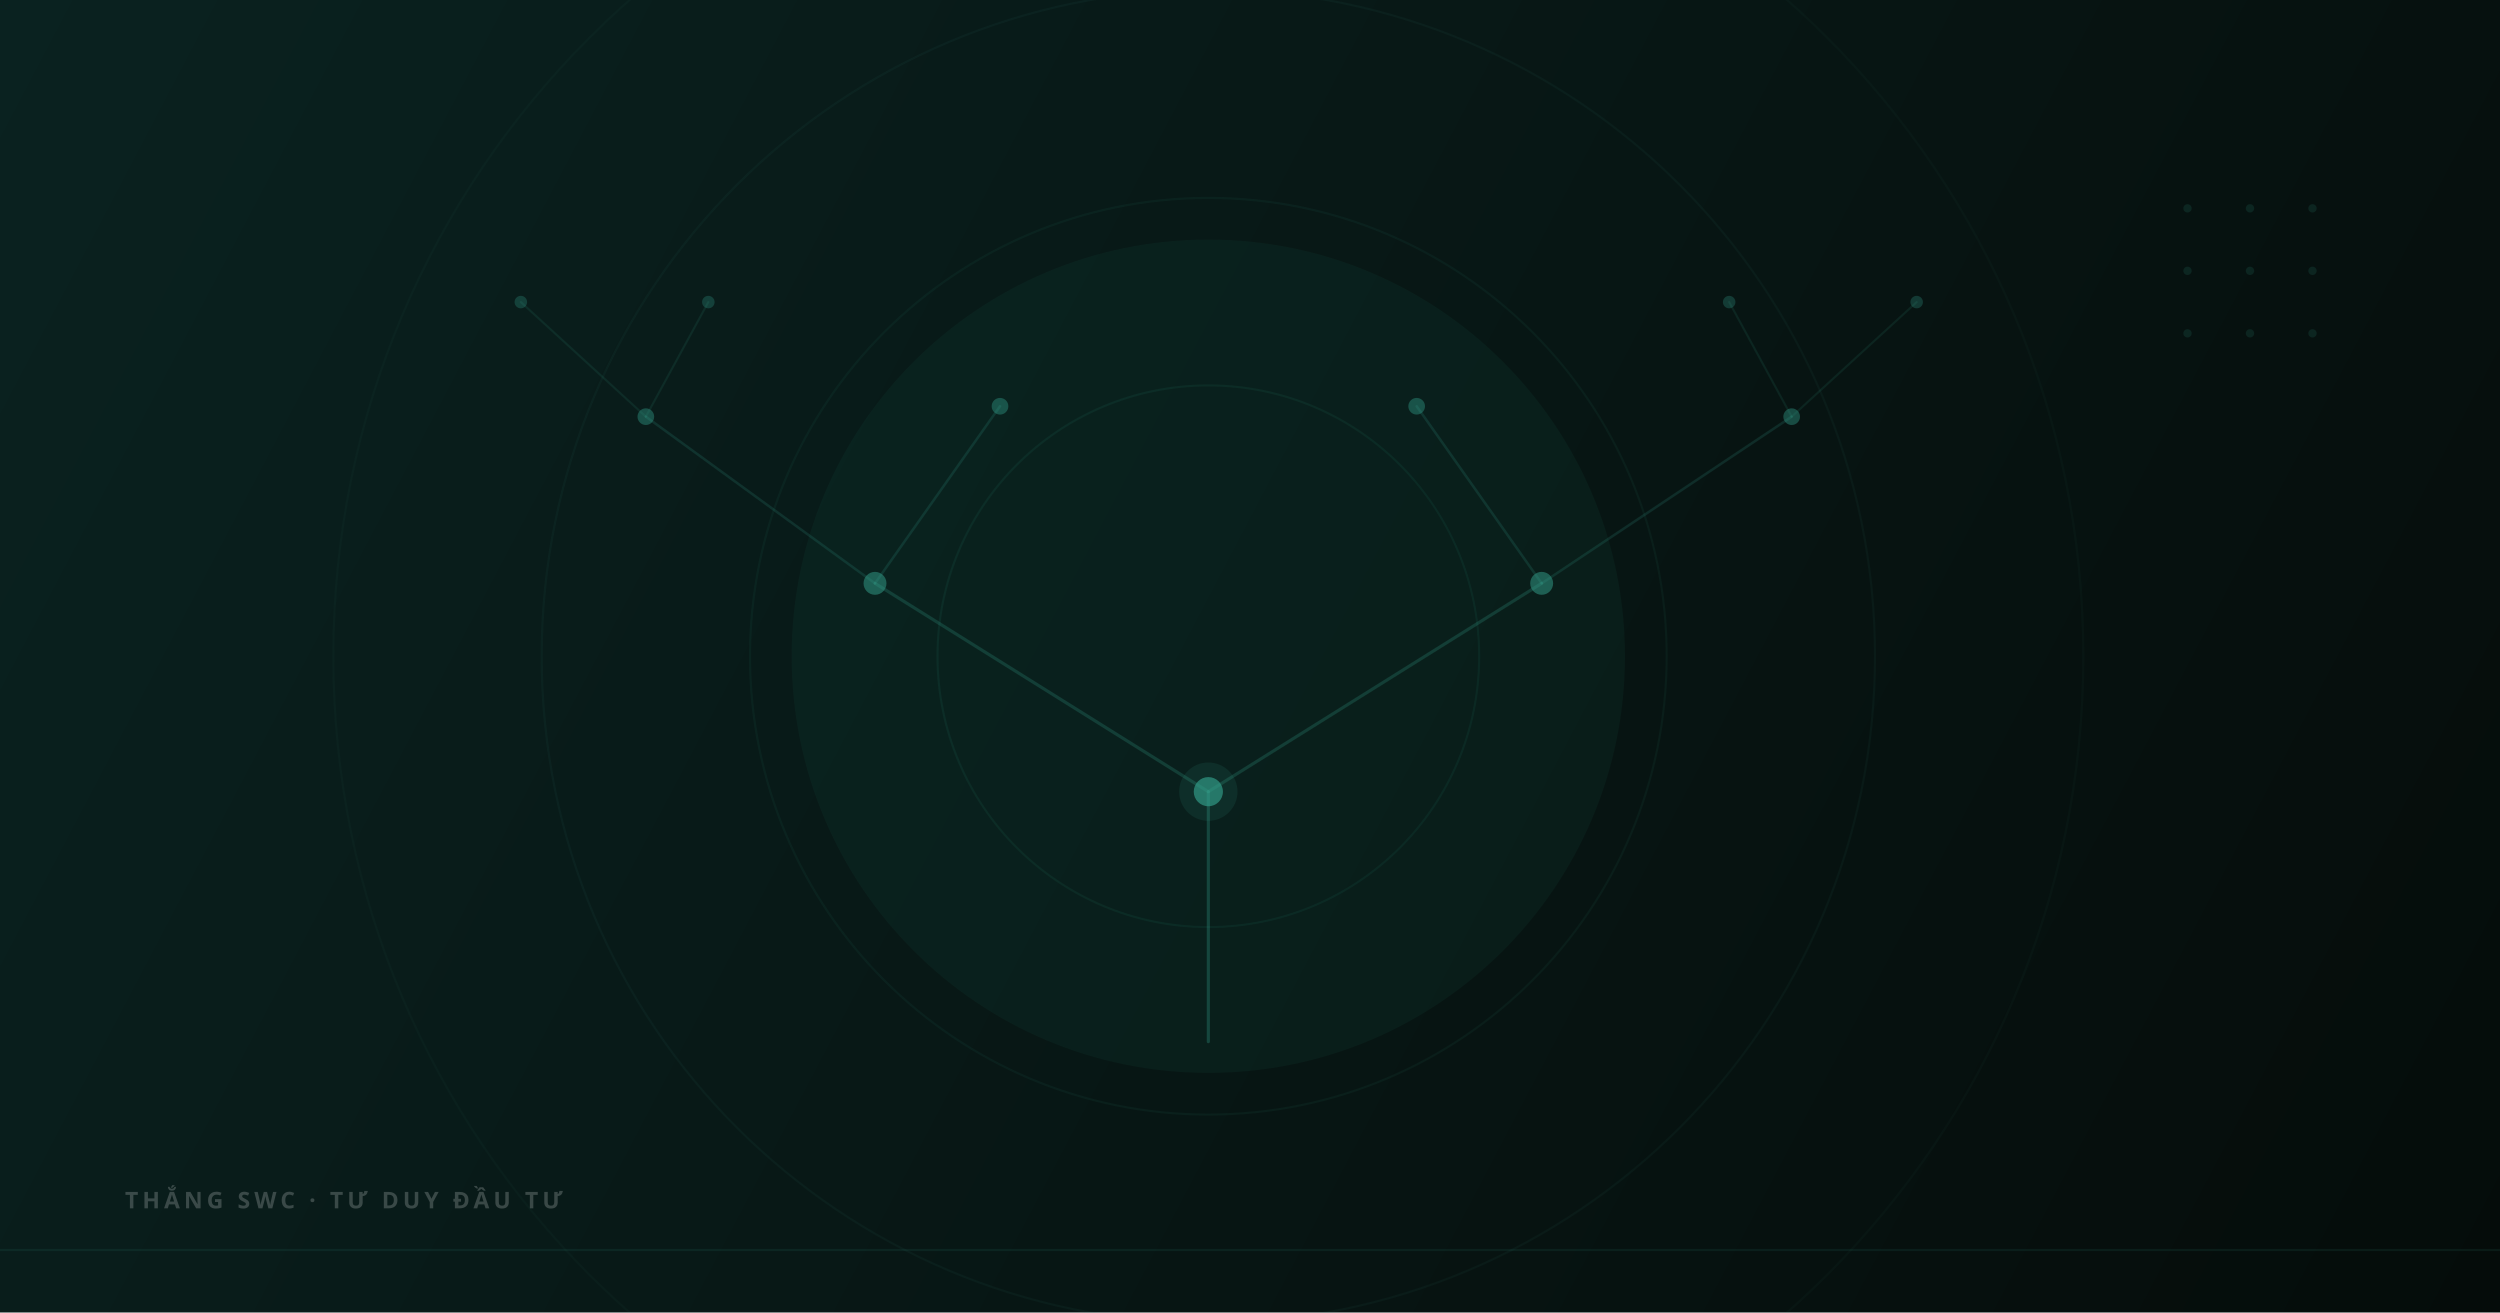
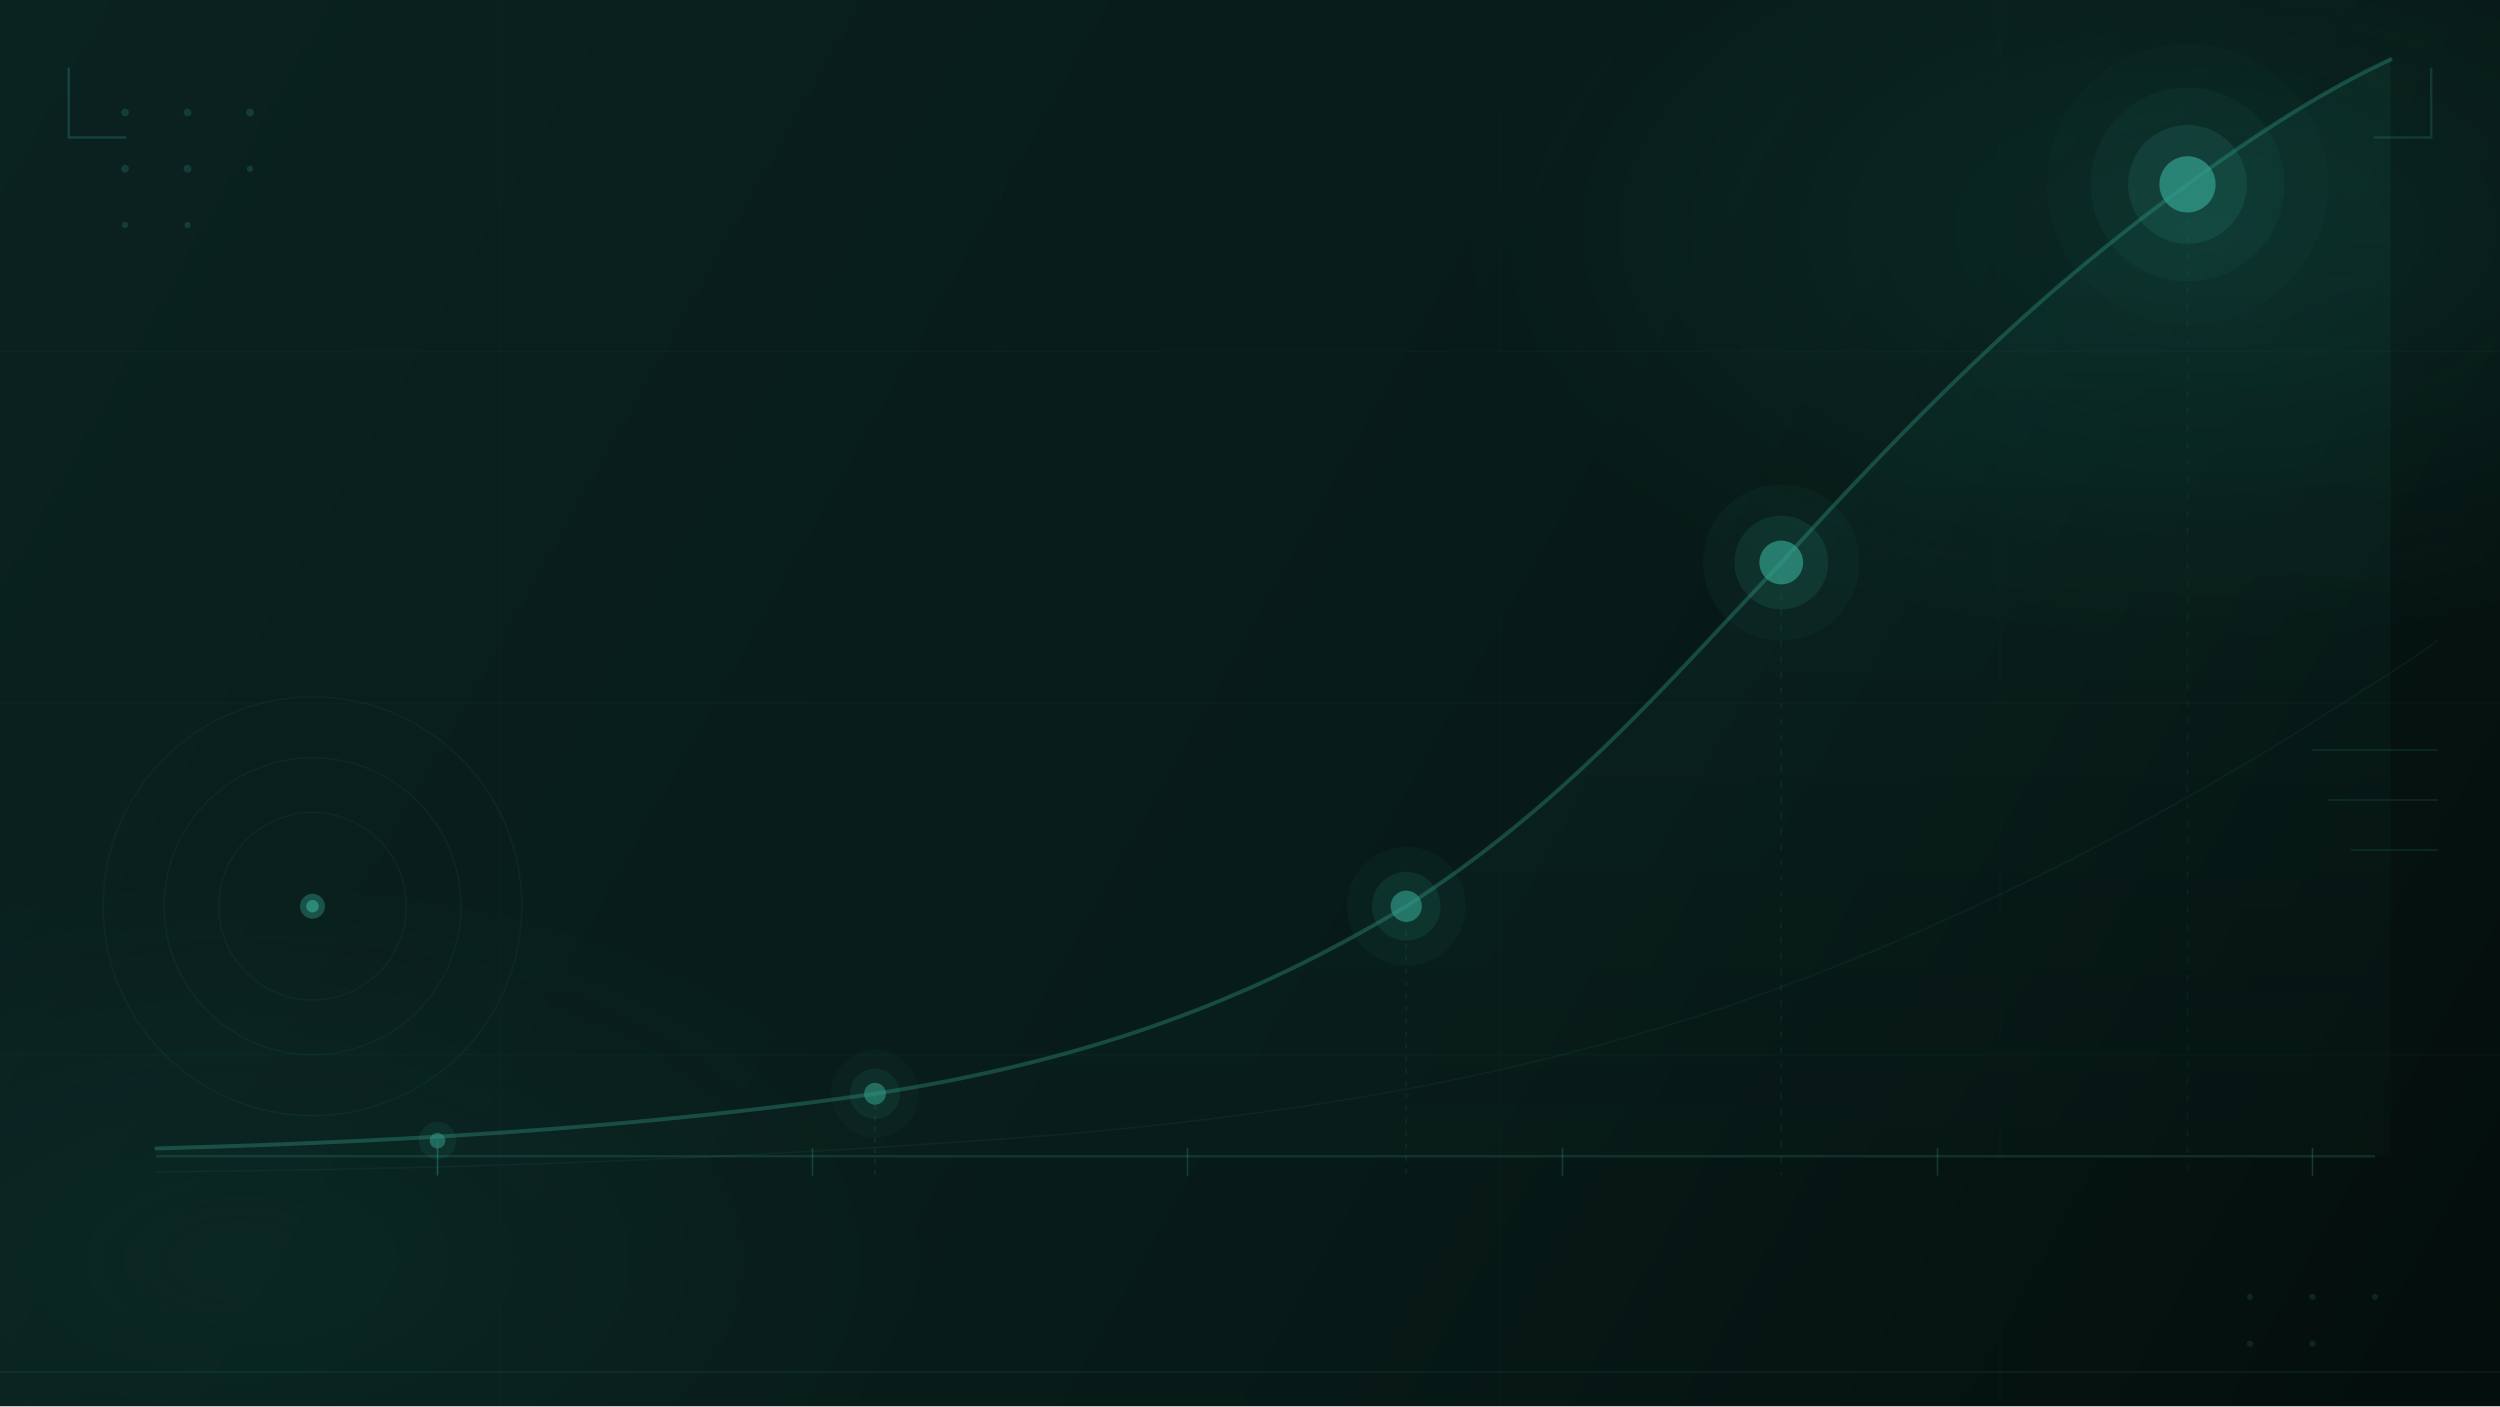
- <svg xmlns="http://www.w3.org/2000/svg" viewBox="0 0 1200 630" fill="none">
+ <svg xmlns="http://www.w3.org/2000/svg" viewBox="0 0 1600 900" fill="none">
  <defs>
-     <linearGradient id="bg" x1="0" y1="0" x2="1200" y2="630" gradientUnits="userSpaceOnUse">
+     <linearGradient id="bg" x1="0" y1="0" x2="1600" y2="900" gradientUnits="userSpaceOnUse">
      <stop offset="0%" stop-color="#0a2220" />
-       <stop offset="100%" stop-color="#050c0a" />
+       <stop offset="60%" stop-color="#071a17" />
+       <stop offset="100%" stop-color="#040e0c" />
    </linearGradient>
-     <linearGradient id="ring" cx="50%" cy="50%" r="50%" gradientUnits="objectBoundingBox">
-       <stop offset="0%" stop-color="#22917f" stop-opacity="0.18" />
+     <radialGradient id="glow-goal" cx="88%" cy="16%" r="30%">
+       <stop offset="0%" stop-color="#22917f" stop-opacity="0.14" />
+       <stop offset="100%" stop-color="#22917f" stop-opacity="0" />
+     </radialGradient>
+     <radialGradient id="glow-base" cx="10%" cy="90%" r="28%">
+       <stop offset="0%" stop-color="#1e7a6a" stop-opacity="0.10" />
+       <stop offset="100%" stop-color="#1e7a6a" stop-opacity="0" />
+     </radialGradient>
+     <linearGradient id="curve-area" x1="0" y1="0" x2="0" y2="900" gradientUnits="userSpaceOnUse">
+       <stop offset="0%" stop-color="#22917f" stop-opacity="0.10" />
      <stop offset="100%" stop-color="#22917f" stop-opacity="0" />
    </linearGradient>
  </defs>
-   <rect width="1200" height="630" fill="url(#bg)" />
-   <circle cx="580" cy="315" r="420" stroke="rgba(52,160,140,0.04)" stroke-width="1" />
-   <circle cx="580" cy="315" r="320" stroke="rgba(52,160,140,0.06)" stroke-width="1" />
-   <circle cx="580" cy="315" r="220" stroke="rgba(52,160,140,0.07)" stroke-width="1" />
-   <circle cx="580" cy="315" r="130" stroke="rgba(52,160,140,0.09)" stroke-width="1" />
-   <circle cx="580" cy="315" r="200" fill="rgba(34,145,127,0.07)" />
-   <line x1="580" y1="500" x2="580" y2="380" stroke="rgba(52,160,140,0.30)" stroke-width="1.5" stroke-linecap="round" />
-   <line x1="580" y1="380" x2="420" y2="280" stroke="rgba(52,160,140,0.24)" stroke-width="1.5" stroke-linecap="round" />
-   <line x1="580" y1="380" x2="740" y2="280" stroke="rgba(52,160,140,0.24)" stroke-width="1.5" stroke-linecap="round" />
-   <line x1="420" y1="280" x2="310" y2="200" stroke="rgba(52,160,140,0.18)" stroke-width="1.2" stroke-linecap="round" />
-   <line x1="420" y1="280" x2="480" y2="195" stroke="rgba(52,160,140,0.18)" stroke-width="1.2" stroke-linecap="round" />
-   <line x1="740" y1="280" x2="680" y2="195" stroke="rgba(52,160,140,0.18)" stroke-width="1.2" stroke-linecap="round" />
-   <line x1="740" y1="280" x2="860" y2="200" stroke="rgba(52,160,140,0.18)" stroke-width="1.2" stroke-linecap="round" />
-   <line x1="310" y1="200" x2="250" y2="145" stroke="rgba(52,160,140,0.12)" stroke-width="1" stroke-linecap="round" />
-   <line x1="310" y1="200" x2="340" y2="145" stroke="rgba(52,160,140,0.12)" stroke-width="1" stroke-linecap="round" />
-   <line x1="860" y1="200" x2="830" y2="145" stroke="rgba(52,160,140,0.12)" stroke-width="1" stroke-linecap="round" />
-   <line x1="860" y1="200" x2="920" y2="145" stroke="rgba(52,160,140,0.12)" stroke-width="1" stroke-linecap="round" />
-   <circle cx="580" cy="380" r="7" fill="rgba(52,160,140,0.65)" />
-   <circle cx="580" cy="380" r="14" fill="rgba(52,160,140,0.12)" />
-   <circle cx="420" cy="280" r="5.5" fill="rgba(52,160,140,0.50)" />
-   <circle cx="740" cy="280" r="5.5" fill="rgba(52,160,140,0.50)" />
-   <circle cx="310" cy="200" r="4" fill="rgba(52,160,140,0.40)" />
-   <circle cx="480" cy="195" r="4" fill="rgba(52,160,140,0.40)" />
-   <circle cx="680" cy="195" r="4" fill="rgba(52,160,140,0.40)" />
-   <circle cx="860" cy="200" r="4" fill="rgba(52,160,140,0.40)" />
-   <circle cx="250" cy="145" r="3" fill="rgba(52,160,140,0.28)" />
-   <circle cx="340" cy="145" r="3" fill="rgba(52,160,140,0.28)" />
-   <circle cx="830" cy="145" r="3" fill="rgba(52,160,140,0.28)" />
-   <circle cx="920" cy="145" r="3" fill="rgba(52,160,140,0.28)" />
-   <g fill="rgba(52,160,140,0.14)">
-     <circle cx="1050" cy="100" r="2" />
-     <circle cx="1080" cy="100" r="2" />
-     <circle cx="1110" cy="100" r="2" />
-     <circle cx="1050" cy="130" r="2" />
-     <circle cx="1080" cy="130" r="2" />
-     <circle cx="1110" cy="130" r="2" />
-     <circle cx="1050" cy="160" r="2" />
-     <circle cx="1080" cy="160" r="2" />
-     <circle cx="1110" cy="160" r="2" />
+   <rect width="1600" height="900" fill="url(#bg)" />
+   <rect width="1600" height="900" fill="url(#glow-goal)" />
+   <rect width="1600" height="900" fill="url(#glow-base)" />
+   <g stroke="rgba(52,160,140,0.038)" stroke-width="1">
+     <line x1="0" y1="225" x2="1600" y2="225" />
+     <line x1="0" y1="450" x2="1600" y2="450" />
+     <line x1="0" y1="675" x2="1600" y2="675" />
  </g>
-   <line x1="0" y1="600" x2="1200" y2="600" stroke="rgba(52,160,140,0.10)" stroke-width="1" />
-   <text x="60" y="580" font-family="system-ui, sans-serif" font-size="11" font-weight="600" letter-spacing="0.18em" fill="rgba(255,255,255,0.20)">THẮNG SWC · TƯ DUY ĐẦU TƯ</text>
+   <g stroke="rgba(52,160,140,0.028)" stroke-width="1">
+     <line x1="320" y1="0" x2="320" y2="900" />
+     <line x1="640" y1="0" x2="640" y2="900" />
+     <line x1="960" y1="0" x2="960" y2="900" />
+     <line x1="1280" y1="0" x2="1280" y2="900" />
+   </g>
+   <line x1="100" y1="740" x2="1520" y2="740" stroke="rgba(52,160,140,0.20)" stroke-width="1.5" />
+   <g stroke="rgba(52,160,140,0.28)" stroke-width="1" stroke-linecap="round">
+     <line x1="280" y1="735" x2="280" y2="752" />
+     <line x1="520" y1="735" x2="520" y2="752" />
+     <line x1="760" y1="735" x2="760" y2="752" />
+     <line x1="1000" y1="735" x2="1000" y2="752" />
+     <line x1="1240" y1="735" x2="1240" y2="752" />
+     <line x1="1480" y1="735" x2="1480" y2="752" />
+   </g>
+   <path d="M 100,735 C 280,730 420,720 560,700 C 700,678 800,640 900,580 C 1000,515 1060,445 1140,360 C 1220,272 1300,190 1400,118 C 1460,74 1500,52 1530,38" stroke="rgba(52,160,140,0.35)" stroke-width="2.5" stroke-linecap="round" />
+   <path d="M 100,735 C 280,730 420,720 560,700 C 700,678 800,640 900,580 C 1000,515 1060,445 1140,360 C 1220,272 1300,190 1400,118 C 1460,74 1500,52 1530,38 L 1530,740 L 100,740 Z" fill="url(#curve-area)" />
+   <path d="M 100,750 C 320,748 500,740 680,726 C 860,710 980,685 1100,646 C 1220,605 1340,548 1460,475 C 1510,443 1540,425 1560,410" stroke="rgba(52,160,140,0.08)" stroke-width="1" stroke-linecap="round" />
+   <circle cx="280" cy="730" r="5" fill="rgba(52,160,140,0.50)" />
+   <circle cx="280" cy="730" r="12" fill="rgba(52,160,140,0.10)" />
+   <line x1="280" y1="730" x2="280" y2="752" stroke="rgba(52,160,140,0.18)" stroke-width="1" />
+   <circle cx="560" cy="700" r="7" fill="rgba(52,160,140,0.55)" />
+   <circle cx="560" cy="700" r="16" fill="rgba(52,160,140,0.11)" />
+   <circle cx="560" cy="700" r="28" fill="rgba(52,160,140,0.04)" />
+   <line x1="560" y1="700" x2="560" y2="752" stroke="rgba(52,160,140,0.14)" stroke-width="1" stroke-dasharray="3 4" />
+   <circle cx="900" cy="580" r="10" fill="rgba(52,160,140,0.62)" />
+   <circle cx="900" cy="580" r="22" fill="rgba(52,160,140,0.13)" />
+   <circle cx="900" cy="580" r="38" fill="rgba(52,160,140,0.05)" />
+   <line x1="900" y1="580" x2="900" y2="752" stroke="rgba(52,160,140,0.12)" stroke-width="1" stroke-dasharray="3 5" />
+   <circle cx="1140" cy="360" r="14" fill="rgba(52,160,140,0.68)" />
+   <circle cx="1140" cy="360" r="30" fill="rgba(52,160,140,0.14)" />
+   <circle cx="1140" cy="360" r="50" fill="rgba(52,160,140,0.05)" />
+   <line x1="1140" y1="360" x2="1140" y2="752" stroke="rgba(52,160,140,0.10)" stroke-width="1" stroke-dasharray="4 6" />
+   <circle cx="1400" cy="118" r="18" fill="rgba(52,160,140,0.72)" />
+   <circle cx="1400" cy="118" r="38" fill="rgba(52,160,140,0.15)" />
+   <circle cx="1400" cy="118" r="62" fill="rgba(52,160,140,0.06)" />
+   <circle cx="1400" cy="118" r="90" fill="rgba(52,160,140,0.03)" />
+   <line x1="1400" y1="118" x2="1400" y2="752" stroke="rgba(52,160,140,0.09)" stroke-width="1" stroke-dasharray="4 7" />
+   <g stroke="rgba(52,160,140,0.07)" stroke-width="1" fill="none">
+     <circle cx="200" cy="580" r="60" />
+     <circle cx="200" cy="580" r="95" />
+     <circle cx="200" cy="580" r="134" />
+   </g>
+   <circle cx="200" cy="580" r="8" fill="rgba(52,160,140,0.40)" />
+   <circle cx="200" cy="580" r="4" fill="rgba(52,160,140,0.70)" />
+   <g stroke="rgba(52,160,140,0.18)" stroke-width="1" stroke-linecap="round">
+     <line x1="1480" y1="480" x2="1560" y2="480" />
+     <line x1="1490" y1="512" x2="1560" y2="512" />
+     <line x1="1505" y1="544" x2="1560" y2="544" />
+   </g>
+   <g fill="rgba(52,160,140,0.22)">
+     <circle cx="80" cy="72" r="2.5" />
+     <circle cx="120" cy="72" r="2.5" />
+     <circle cx="160" cy="72" r="2.5" />
+     <circle cx="80" cy="108" r="2.5" />
+     <circle cx="120" cy="108" r="2.5" />
+     <circle cx="160" cy="108" r="2" />
+     <circle cx="80" cy="144" r="2" />
+     <circle cx="120" cy="144" r="2" />
+   </g>
+   <g fill="rgba(52,160,140,0.16)">
+     <circle cx="1440" cy="830" r="2" />
+     <circle cx="1480" cy="830" r="2" />
+     <circle cx="1520" cy="830" r="2" />
+     <circle cx="1440" cy="860" r="2" />
+     <circle cx="1480" cy="860" r="2" />
+   </g>
+   <path d="M 44,44 L 44,88 L 80,88" stroke="rgba(52,160,140,0.28)" stroke-width="1.5" stroke-linecap="square" fill="none" />
+   <path d="M 1556,44 L 1556,88 L 1520,88" stroke="rgba(52,160,140,0.22)" stroke-width="1.5" stroke-linecap="square" fill="none" />
+   <line x1="0" y1="878" x2="1600" y2="878" stroke="rgba(52,160,140,0.12)" stroke-width="1" />
</svg>
